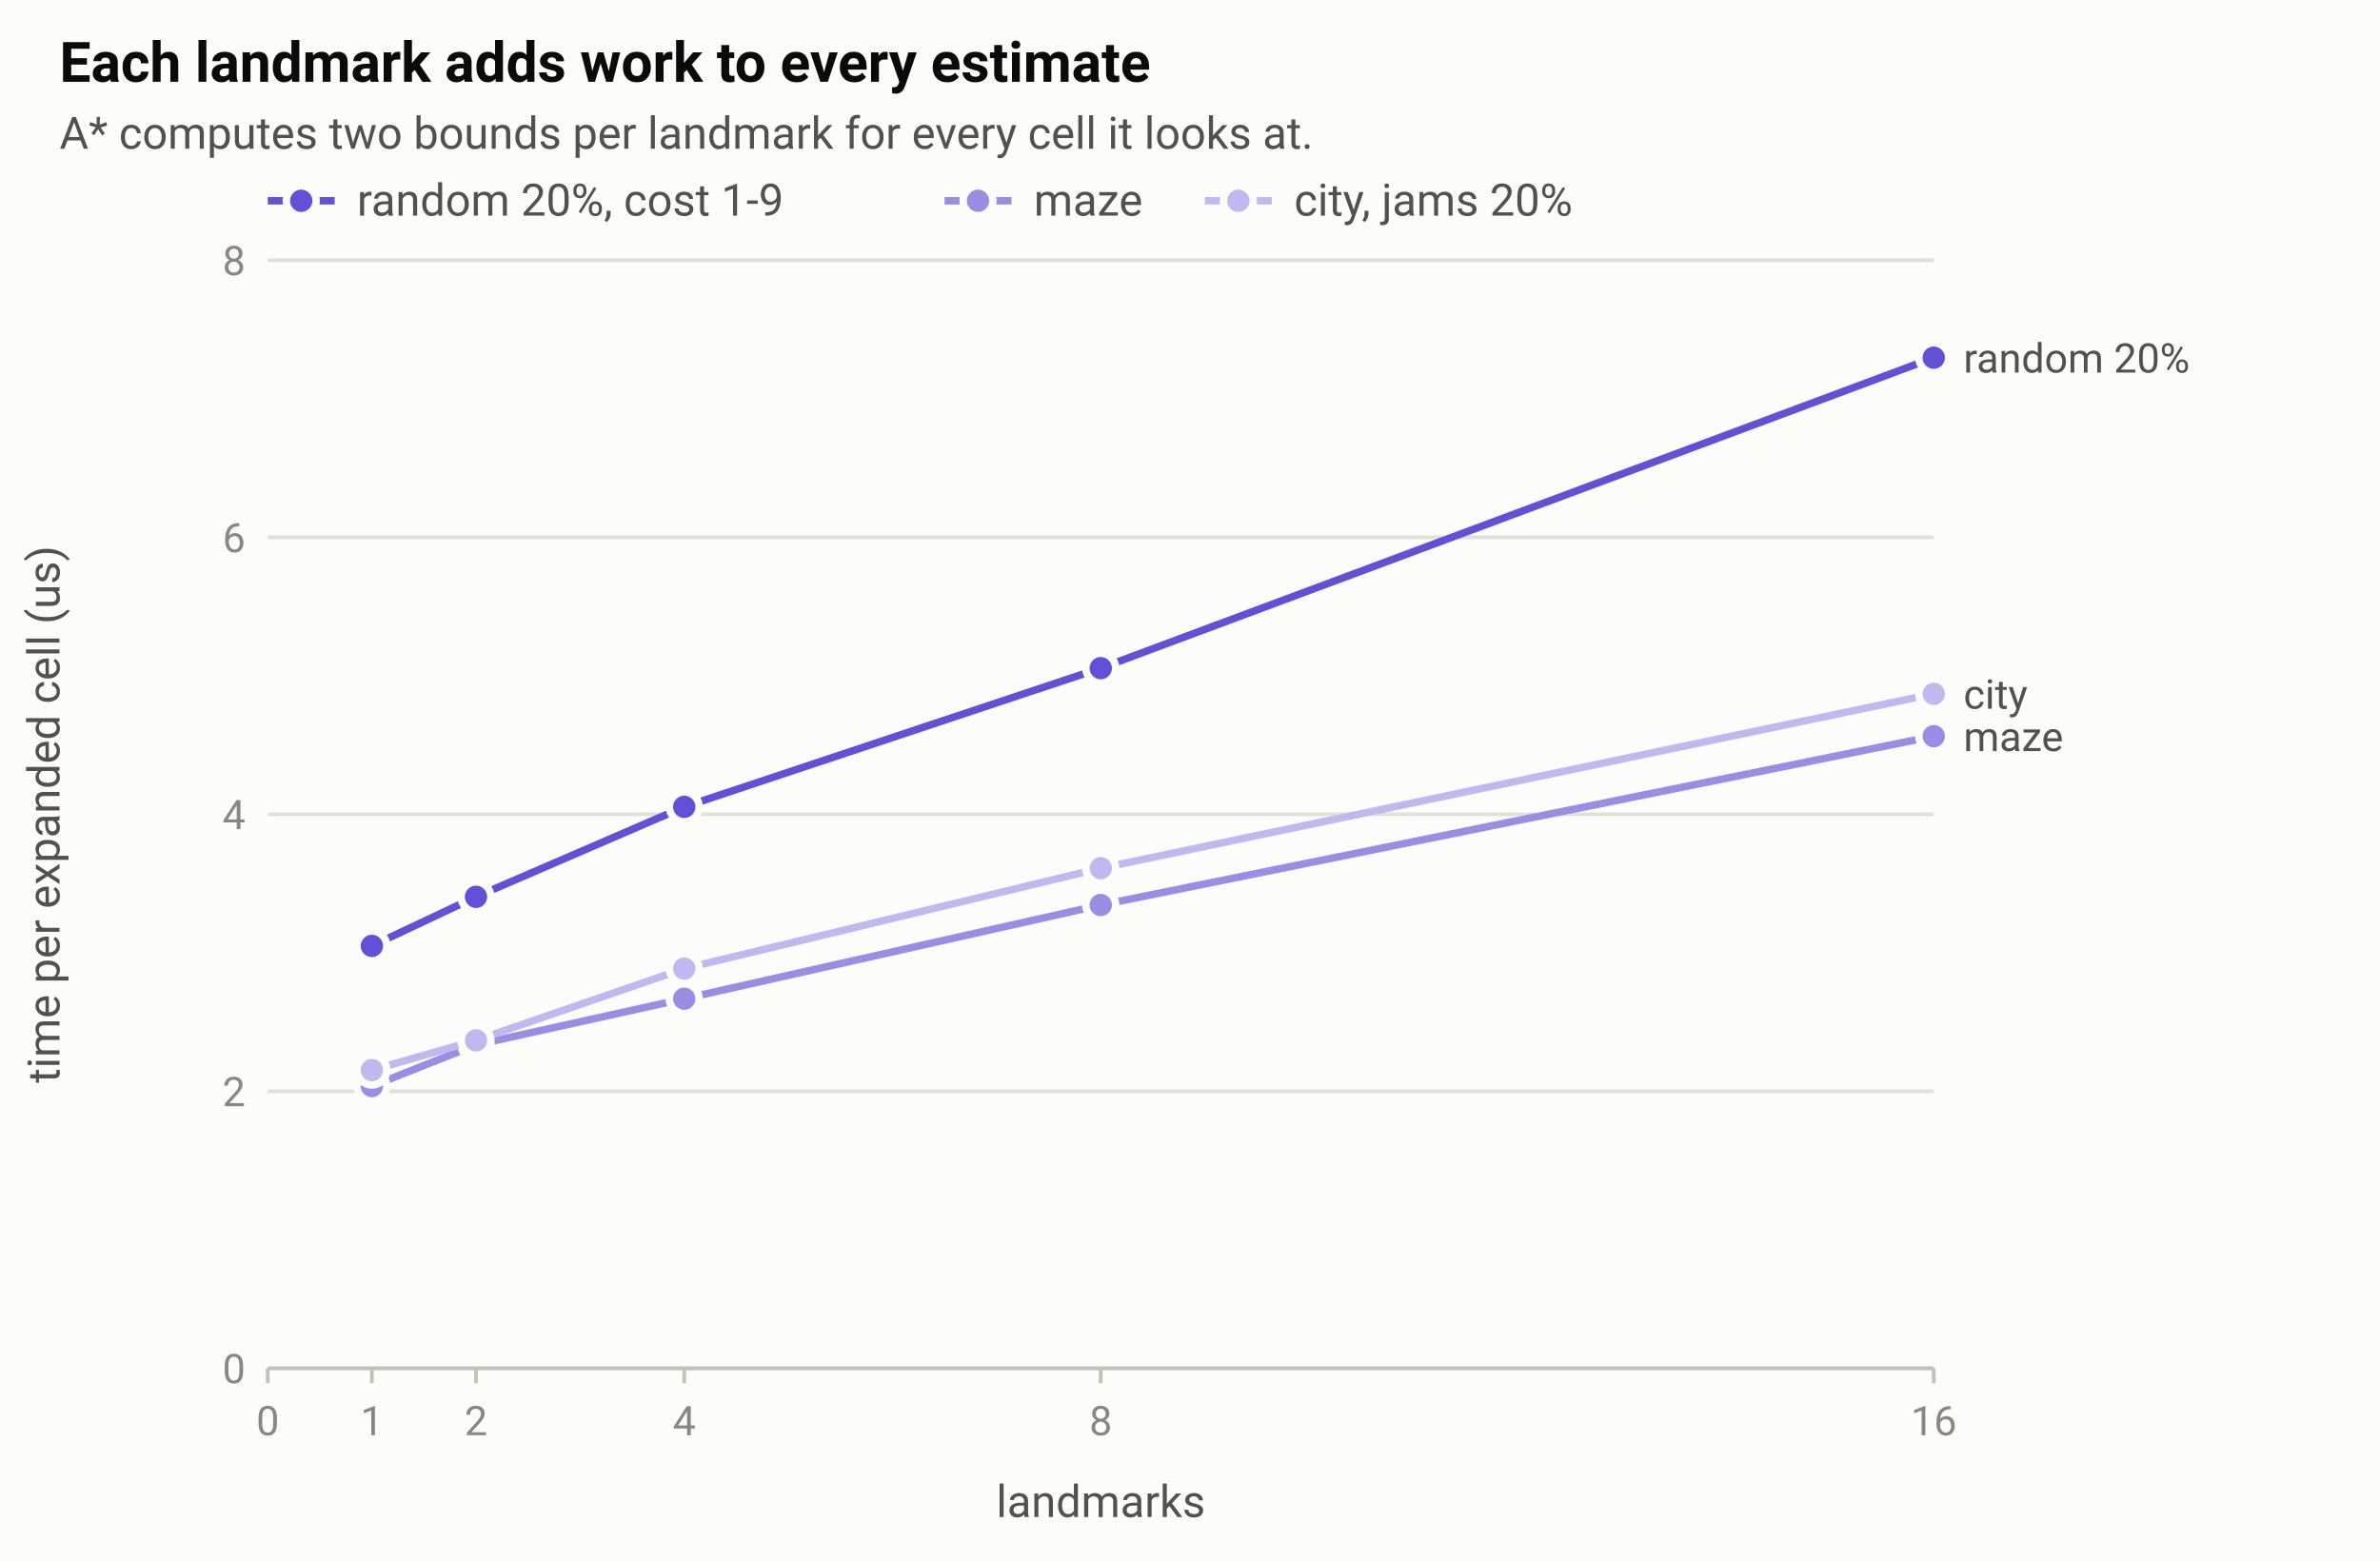
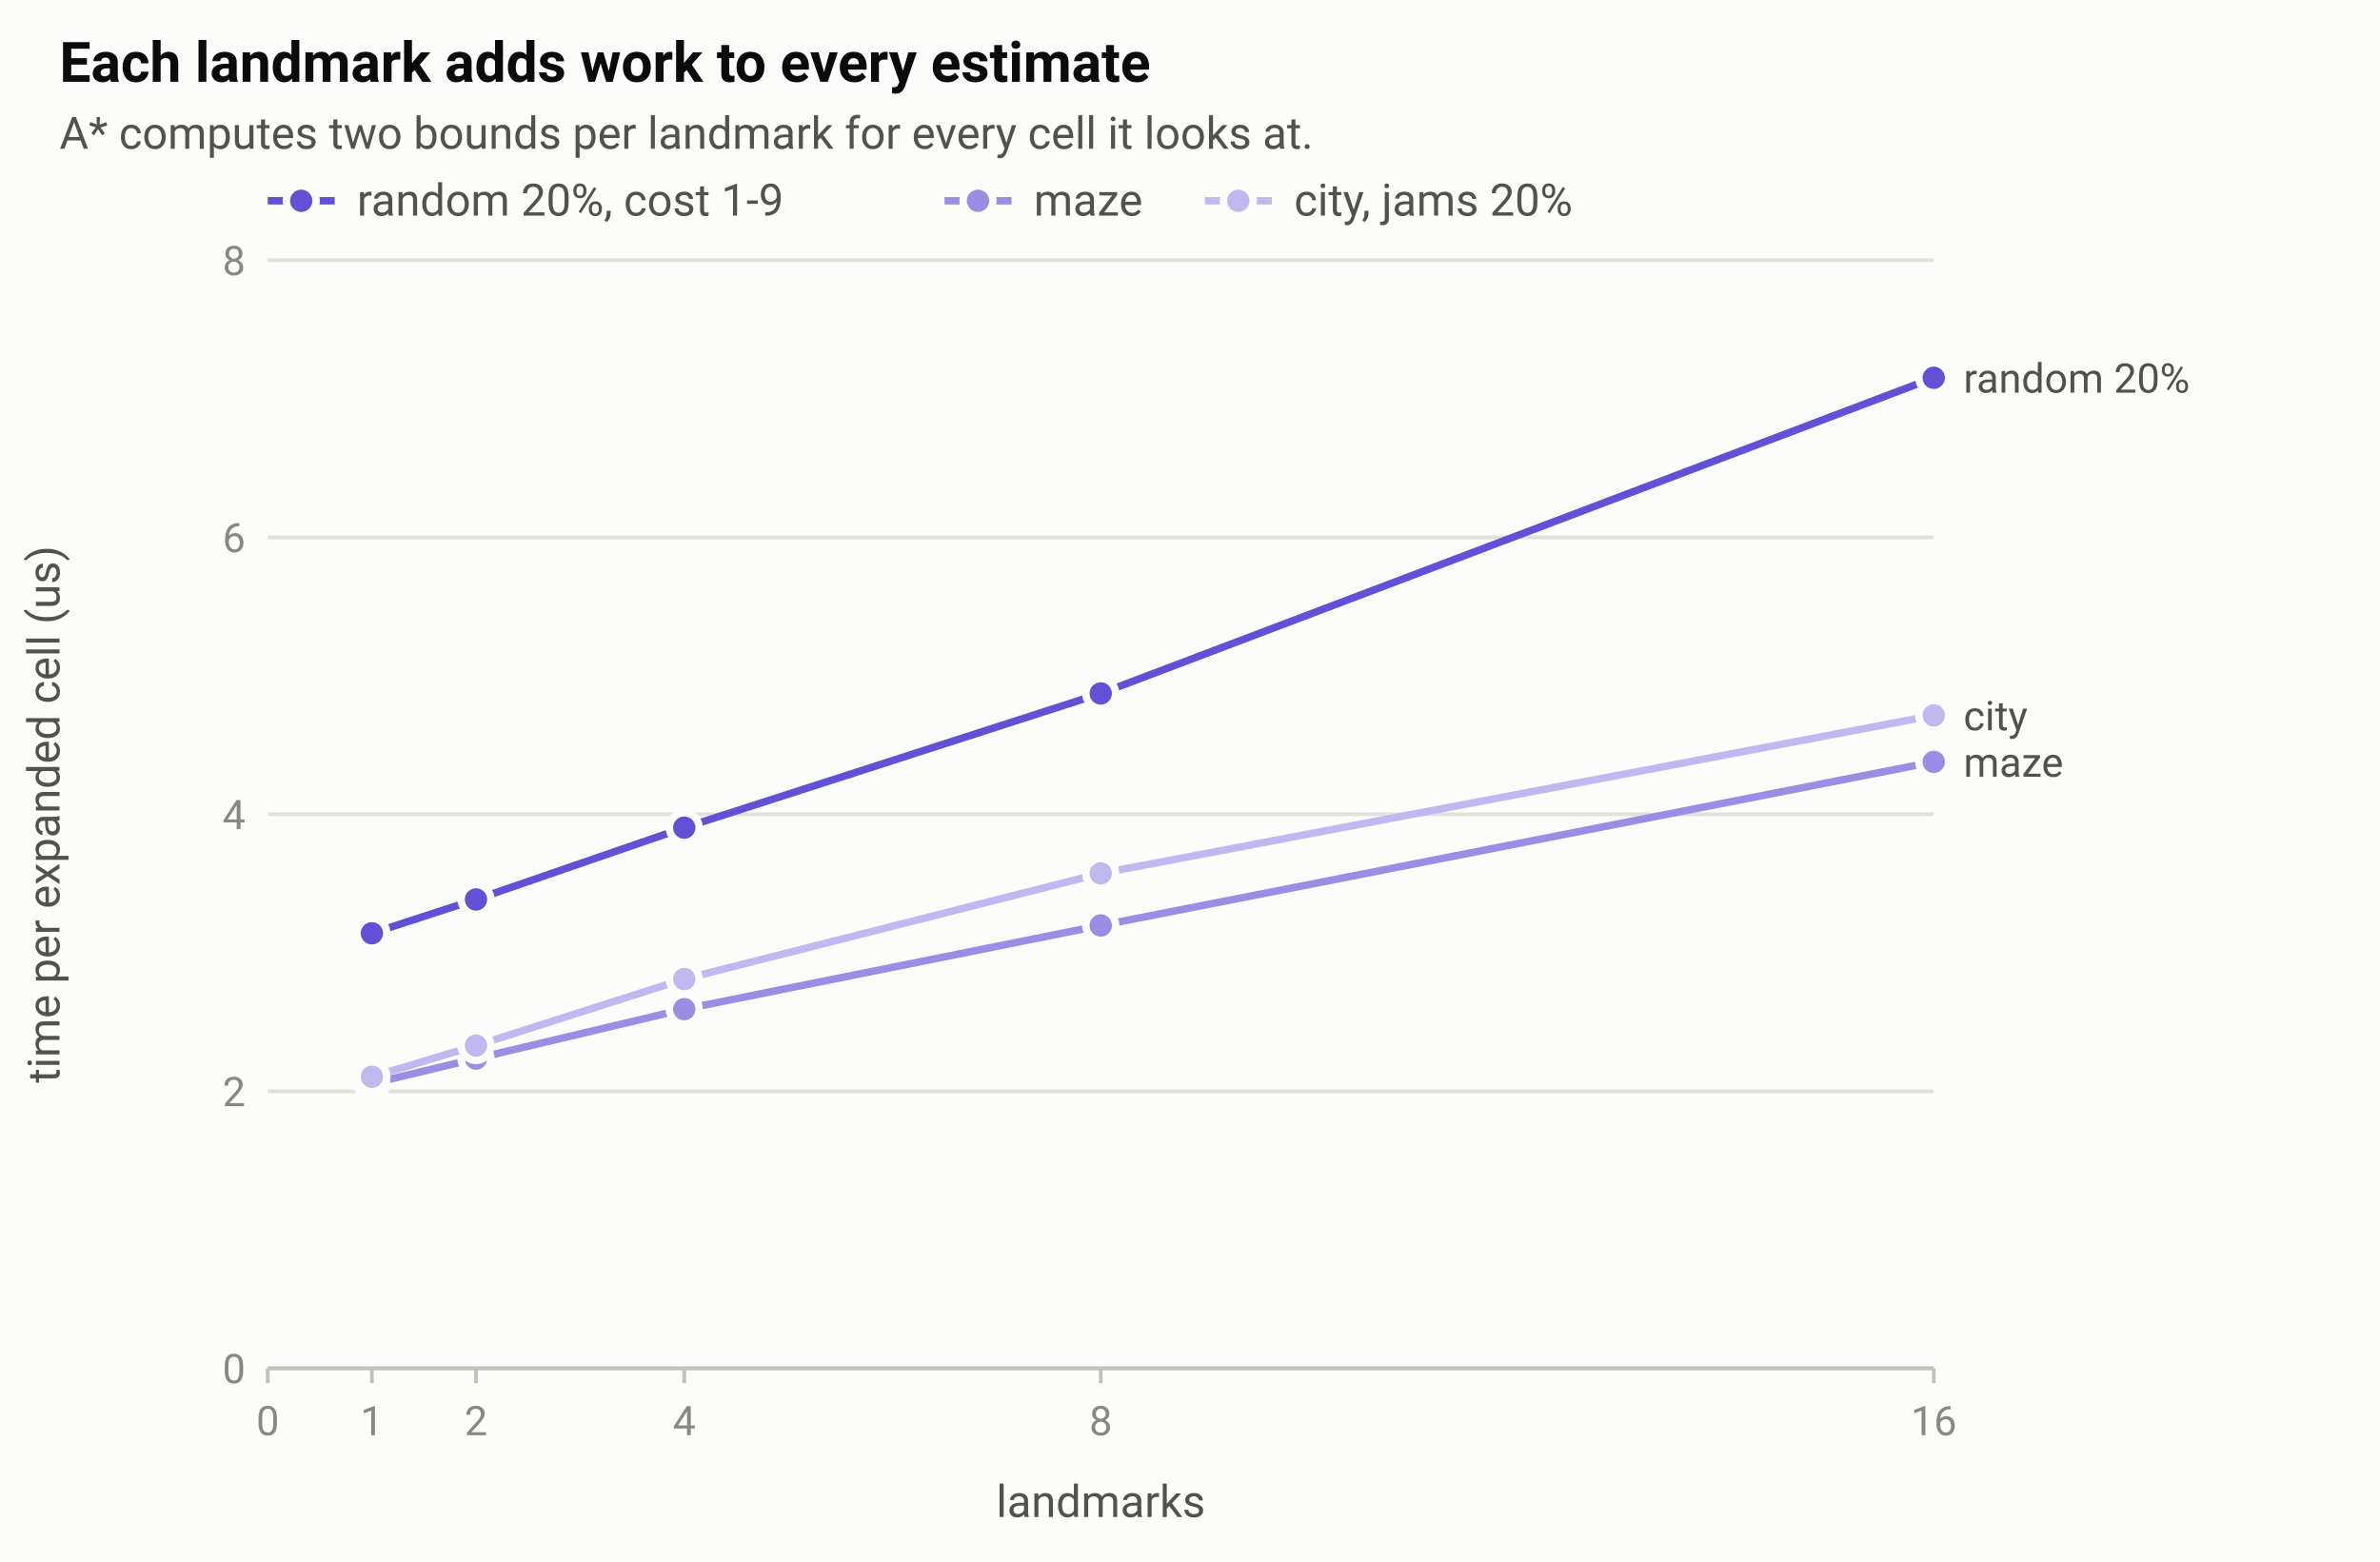
<svg xmlns="http://www.w3.org/2000/svg" width="640" height="420" viewBox="0 0 640 420" font-family="system-ui, -apple-system, 'Segoe UI', Roboto, Helvetica, Arial, sans-serif">
  <rect width="100%" height="100%" fill="#fcfcfb" />
  <text x="16.0" y="22.0" font-size="15" fill="#0b0b0b" text-anchor="start" font-weight="600">Each landmark adds work to every estimate</text>
  <text x="16.0" y="40.0" font-size="12" fill="#52514e" text-anchor="start" font-weight="normal">A* computes two bounds per landmark for every cell it looks at.</text>
  <line x1="72" y1="368.0" x2="520" y2="368.0" stroke="#e1e0d9" stroke-width="1" />
  <text x="66.0" y="372.0" font-size="11" fill="#898781" text-anchor="end" font-weight="normal">0</text>
  <line x1="72" y1="293.5" x2="520" y2="293.5" stroke="#e1e0d9" stroke-width="1" />
  <text x="66.0" y="297.5" font-size="11" fill="#898781" text-anchor="end" font-weight="normal">2</text>
  <line x1="72" y1="219.0" x2="520" y2="219.0" stroke="#e1e0d9" stroke-width="1" />
  <text x="66.0" y="223.0" font-size="11" fill="#898781" text-anchor="end" font-weight="normal">4</text>
  <line x1="72" y1="144.5" x2="520" y2="144.5" stroke="#e1e0d9" stroke-width="1" />
  <text x="66.0" y="148.5" font-size="11" fill="#898781" text-anchor="end" font-weight="normal">6</text>
  <line x1="72" y1="70.0" x2="520" y2="70.0" stroke="#e1e0d9" stroke-width="1" />
  <text x="66.0" y="74.0" font-size="11" fill="#898781" text-anchor="end" font-weight="normal">8</text>
  <text x="16.0" y="219.0" font-size="12" fill="#52514e" text-anchor="middle" font-weight="normal" transform="rotate(-90 16.0 219.0)">time per expanded cell (us)</text>
  <line x1="72.0" y1="368" x2="72.0" y2="372" stroke="#c3c2b7" />
  <text x="72.0" y="386.0" font-size="11" fill="#898781" text-anchor="middle" font-weight="normal">0</text>
  <line x1="100.0" y1="368" x2="100.0" y2="372" stroke="#c3c2b7" />
  <text x="100.0" y="386.0" font-size="11" fill="#898781" text-anchor="middle" font-weight="normal">1</text>
  <line x1="128.0" y1="368" x2="128.0" y2="372" stroke="#c3c2b7" />
  <text x="128.0" y="386.0" font-size="11" fill="#898781" text-anchor="middle" font-weight="normal">2</text>
  <line x1="184.0" y1="368" x2="184.0" y2="372" stroke="#c3c2b7" />
  <text x="184.0" y="386.0" font-size="11" fill="#898781" text-anchor="middle" font-weight="normal">4</text>
  <line x1="296.0" y1="368" x2="296.0" y2="372" stroke="#c3c2b7" />
  <text x="296.0" y="386.0" font-size="11" fill="#898781" text-anchor="middle" font-weight="normal">8</text>
  <line x1="520.0" y1="368" x2="520.0" y2="372" stroke="#c3c2b7" />
  <text x="520.0" y="386.0" font-size="11" fill="#898781" text-anchor="middle" font-weight="normal">16</text>
  <line x1="72" y1="368" x2="520" y2="368" stroke="#c3c2b7" stroke-width="1" />
  <text x="296.0" y="408.0" font-size="12" fill="#52514e" text-anchor="middle" font-weight="normal">landmarks</text>
-   <polyline points="100.0,254.4 128.0,241.2 184.0,217.0 296.0,179.7 520.0,96.2" fill="none" stroke="#6250d6" stroke-width="2" />
-   <circle cx="100.0" cy="254.4" r="4" fill="#6250d6" stroke="#fcfcfb" stroke-width="2" />
-   <circle cx="128.0" cy="241.2" r="4" fill="#6250d6" stroke="#fcfcfb" stroke-width="2" />
-   <circle cx="184.0" cy="217.0" r="4" fill="#6250d6" stroke="#fcfcfb" stroke-width="2" />
-   <circle cx="296.0" cy="179.7" r="4" fill="#6250d6" stroke="#fcfcfb" stroke-width="2" />
-   <circle cx="520.0" cy="96.2" r="4" fill="#6250d6" stroke="#fcfcfb" stroke-width="2" />
-   <text x="528.0" y="100.2" font-size="11" fill="#52514e" text-anchor="start" font-weight="normal">random 20%</text>
-   <polyline points="100.0,292.1 128.0,281.0 184.0,268.6 296.0,243.4 520.0,198.0" fill="none" stroke="#998de4" stroke-width="2" />
-   <circle cx="100.0" cy="292.1" r="4" fill="#998de4" stroke="#fcfcfb" stroke-width="2" />
-   <circle cx="128.0" cy="281.0" r="4" fill="#998de4" stroke="#fcfcfb" stroke-width="2" />
-   <circle cx="184.0" cy="268.6" r="4" fill="#998de4" stroke="#fcfcfb" stroke-width="2" />
-   <circle cx="296.0" cy="243.4" r="4" fill="#998de4" stroke="#fcfcfb" stroke-width="2" />
-   <circle cx="520.0" cy="198.0" r="4" fill="#998de4" stroke="#fcfcfb" stroke-width="2" />
-   <text x="528.0" y="202.0" font-size="11" fill="#52514e" text-anchor="start" font-weight="normal">maze</text>
-   <polyline points="100.0,287.8 128.0,279.8 184.0,260.5 296.0,233.5 520.0,186.6" fill="none" stroke="#c0b9ef" stroke-width="2" />
-   <circle cx="100.0" cy="287.8" r="4" fill="#c0b9ef" stroke="#fcfcfb" stroke-width="2" />
-   <circle cx="128.0" cy="279.8" r="4" fill="#c0b9ef" stroke="#fcfcfb" stroke-width="2" />
-   <circle cx="184.0" cy="260.5" r="4" fill="#c0b9ef" stroke="#fcfcfb" stroke-width="2" />
-   <circle cx="296.0" cy="233.5" r="4" fill="#c0b9ef" stroke="#fcfcfb" stroke-width="2" />
-   <circle cx="520.0" cy="186.6" r="4" fill="#c0b9ef" stroke="#fcfcfb" stroke-width="2" />
-   <text x="528.0" y="190.6" font-size="11" fill="#52514e" text-anchor="start" font-weight="normal">city</text>
+   <polyline points="100.0,251.0 128.0,241.9 184.0,222.6 296.0,186.5 520.0,101.6" fill="none" stroke="#6250d6" stroke-width="2" />
+   <circle cx="100.0" cy="251.0" r="4" fill="#6250d6" stroke="#fcfcfb" stroke-width="2" />
+   <circle cx="128.0" cy="241.9" r="4" fill="#6250d6" stroke="#fcfcfb" stroke-width="2" />
+   <circle cx="184.0" cy="222.6" r="4" fill="#6250d6" stroke="#fcfcfb" stroke-width="2" />
+   <circle cx="296.0" cy="186.5" r="4" fill="#6250d6" stroke="#fcfcfb" stroke-width="2" />
+   <circle cx="520.0" cy="101.6" r="4" fill="#6250d6" stroke="#fcfcfb" stroke-width="2" />
+   <text x="528.0" y="105.6" font-size="11" fill="#52514e" text-anchor="start" font-weight="normal">random 20%</text>
+   <polyline points="100.0,291.4 128.0,284.7 184.0,271.4 296.0,248.9 520.0,204.9" fill="none" stroke="#998de4" stroke-width="2" />
+   <circle cx="100.0" cy="291.4" r="4" fill="#998de4" stroke="#fcfcfb" stroke-width="2" />
+   <circle cx="128.0" cy="284.7" r="4" fill="#998de4" stroke="#fcfcfb" stroke-width="2" />
+   <circle cx="184.0" cy="271.4" r="4" fill="#998de4" stroke="#fcfcfb" stroke-width="2" />
+   <circle cx="296.0" cy="248.9" r="4" fill="#998de4" stroke="#fcfcfb" stroke-width="2" />
+   <circle cx="520.0" cy="204.9" r="4" fill="#998de4" stroke="#fcfcfb" stroke-width="2" />
+   <text x="528.0" y="208.9" font-size="11" fill="#52514e" text-anchor="start" font-weight="normal">maze</text>
+   <polyline points="100.0,289.6 128.0,281.2 184.0,263.3 296.0,234.9 520.0,192.4" fill="none" stroke="#c0b9ef" stroke-width="2" />
+   <circle cx="100.0" cy="289.6" r="4" fill="#c0b9ef" stroke="#fcfcfb" stroke-width="2" />
+   <circle cx="128.0" cy="281.2" r="4" fill="#c0b9ef" stroke="#fcfcfb" stroke-width="2" />
+   <circle cx="184.0" cy="263.3" r="4" fill="#c0b9ef" stroke="#fcfcfb" stroke-width="2" />
+   <circle cx="296.0" cy="234.9" r="4" fill="#c0b9ef" stroke="#fcfcfb" stroke-width="2" />
+   <circle cx="520.0" cy="192.4" r="4" fill="#c0b9ef" stroke="#fcfcfb" stroke-width="2" />
+   <text x="528.0" y="196.4" font-size="11" fill="#52514e" text-anchor="start" font-weight="normal">city</text>
  <line x1="72" y1="54" x2="90" y2="54" stroke="#6250d6" stroke-width="2" />
  <circle cx="81" cy="54" r="4" fill="#6250d6" stroke="#fcfcfb" stroke-width="2" />
  <text x="96.0" y="58.0" font-size="12" fill="#52514e" text-anchor="start" font-weight="normal">random 20%, cost 1-9</text>
  <line x1="254" y1="54" x2="272" y2="54" stroke="#998de4" stroke-width="2" />
  <circle cx="263" cy="54" r="4" fill="#998de4" stroke="#fcfcfb" stroke-width="2" />
  <text x="278.0" y="58.0" font-size="12" fill="#52514e" text-anchor="start" font-weight="normal">maze</text>
  <line x1="324" y1="54" x2="342" y2="54" stroke="#c0b9ef" stroke-width="2" />
  <circle cx="333" cy="54" r="4" fill="#c0b9ef" stroke="#fcfcfb" stroke-width="2" />
  <text x="348.0" y="58.0" font-size="12" fill="#52514e" text-anchor="start" font-weight="normal">city, jams 20%</text>
</svg>
